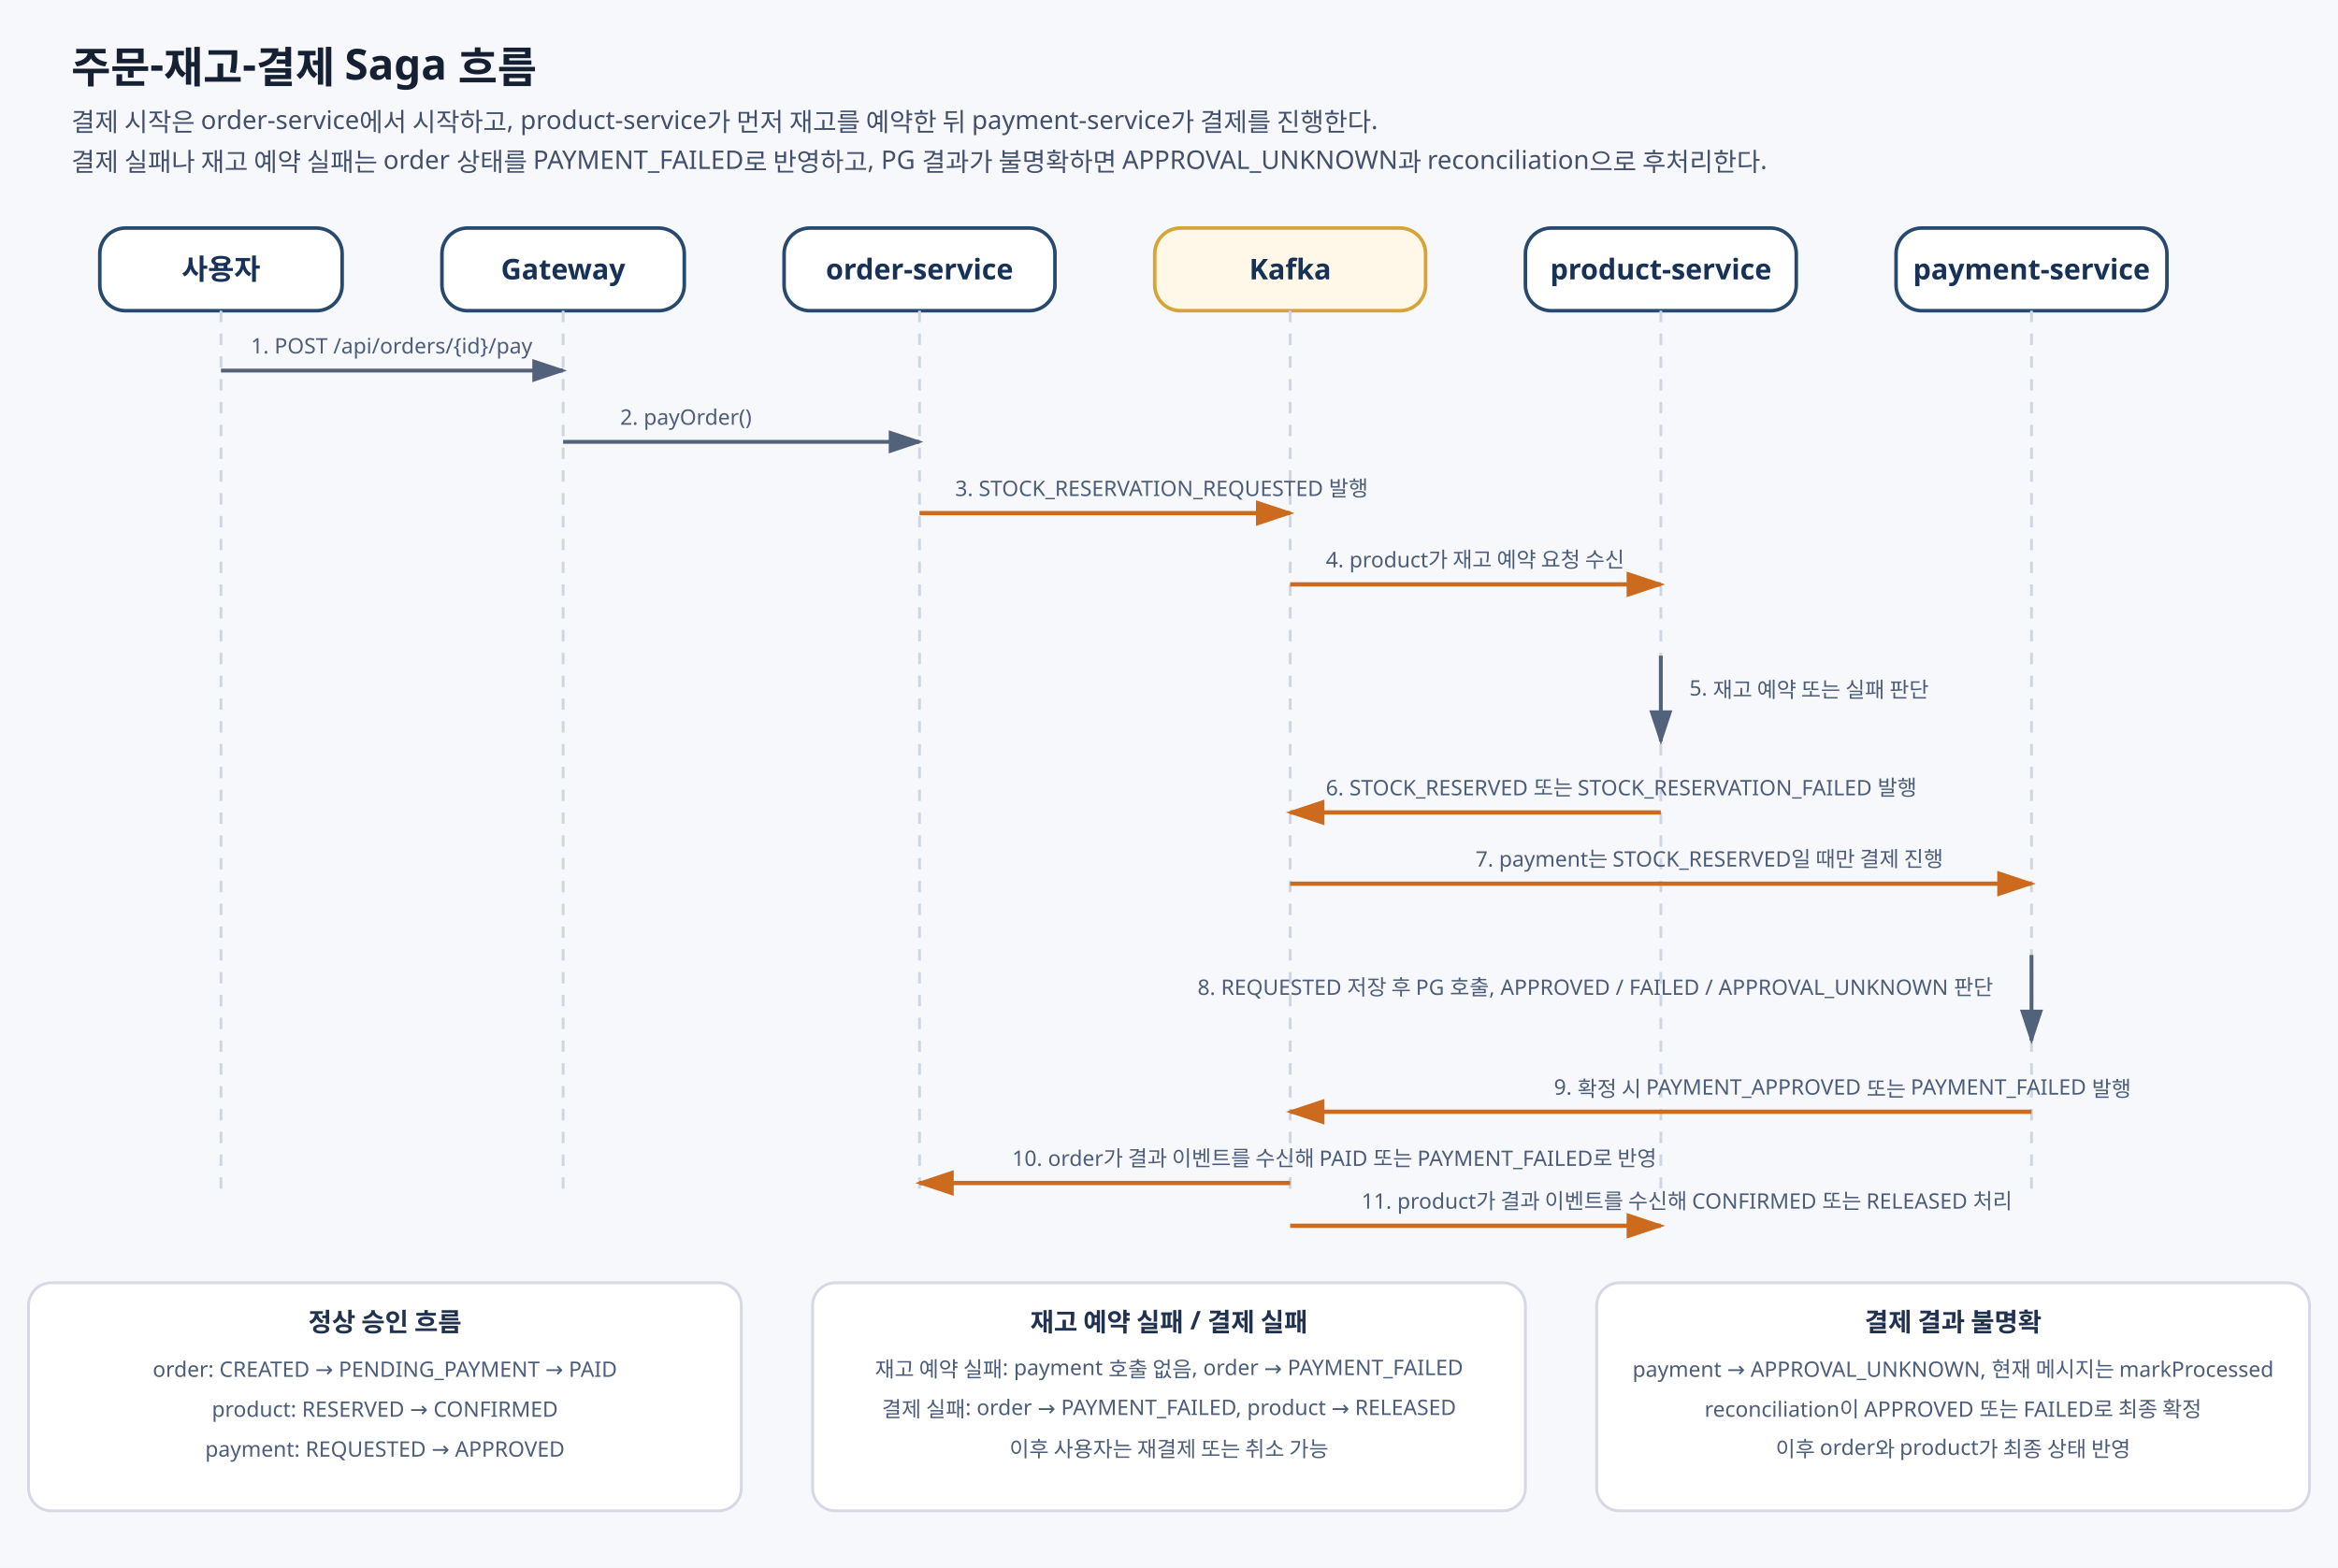
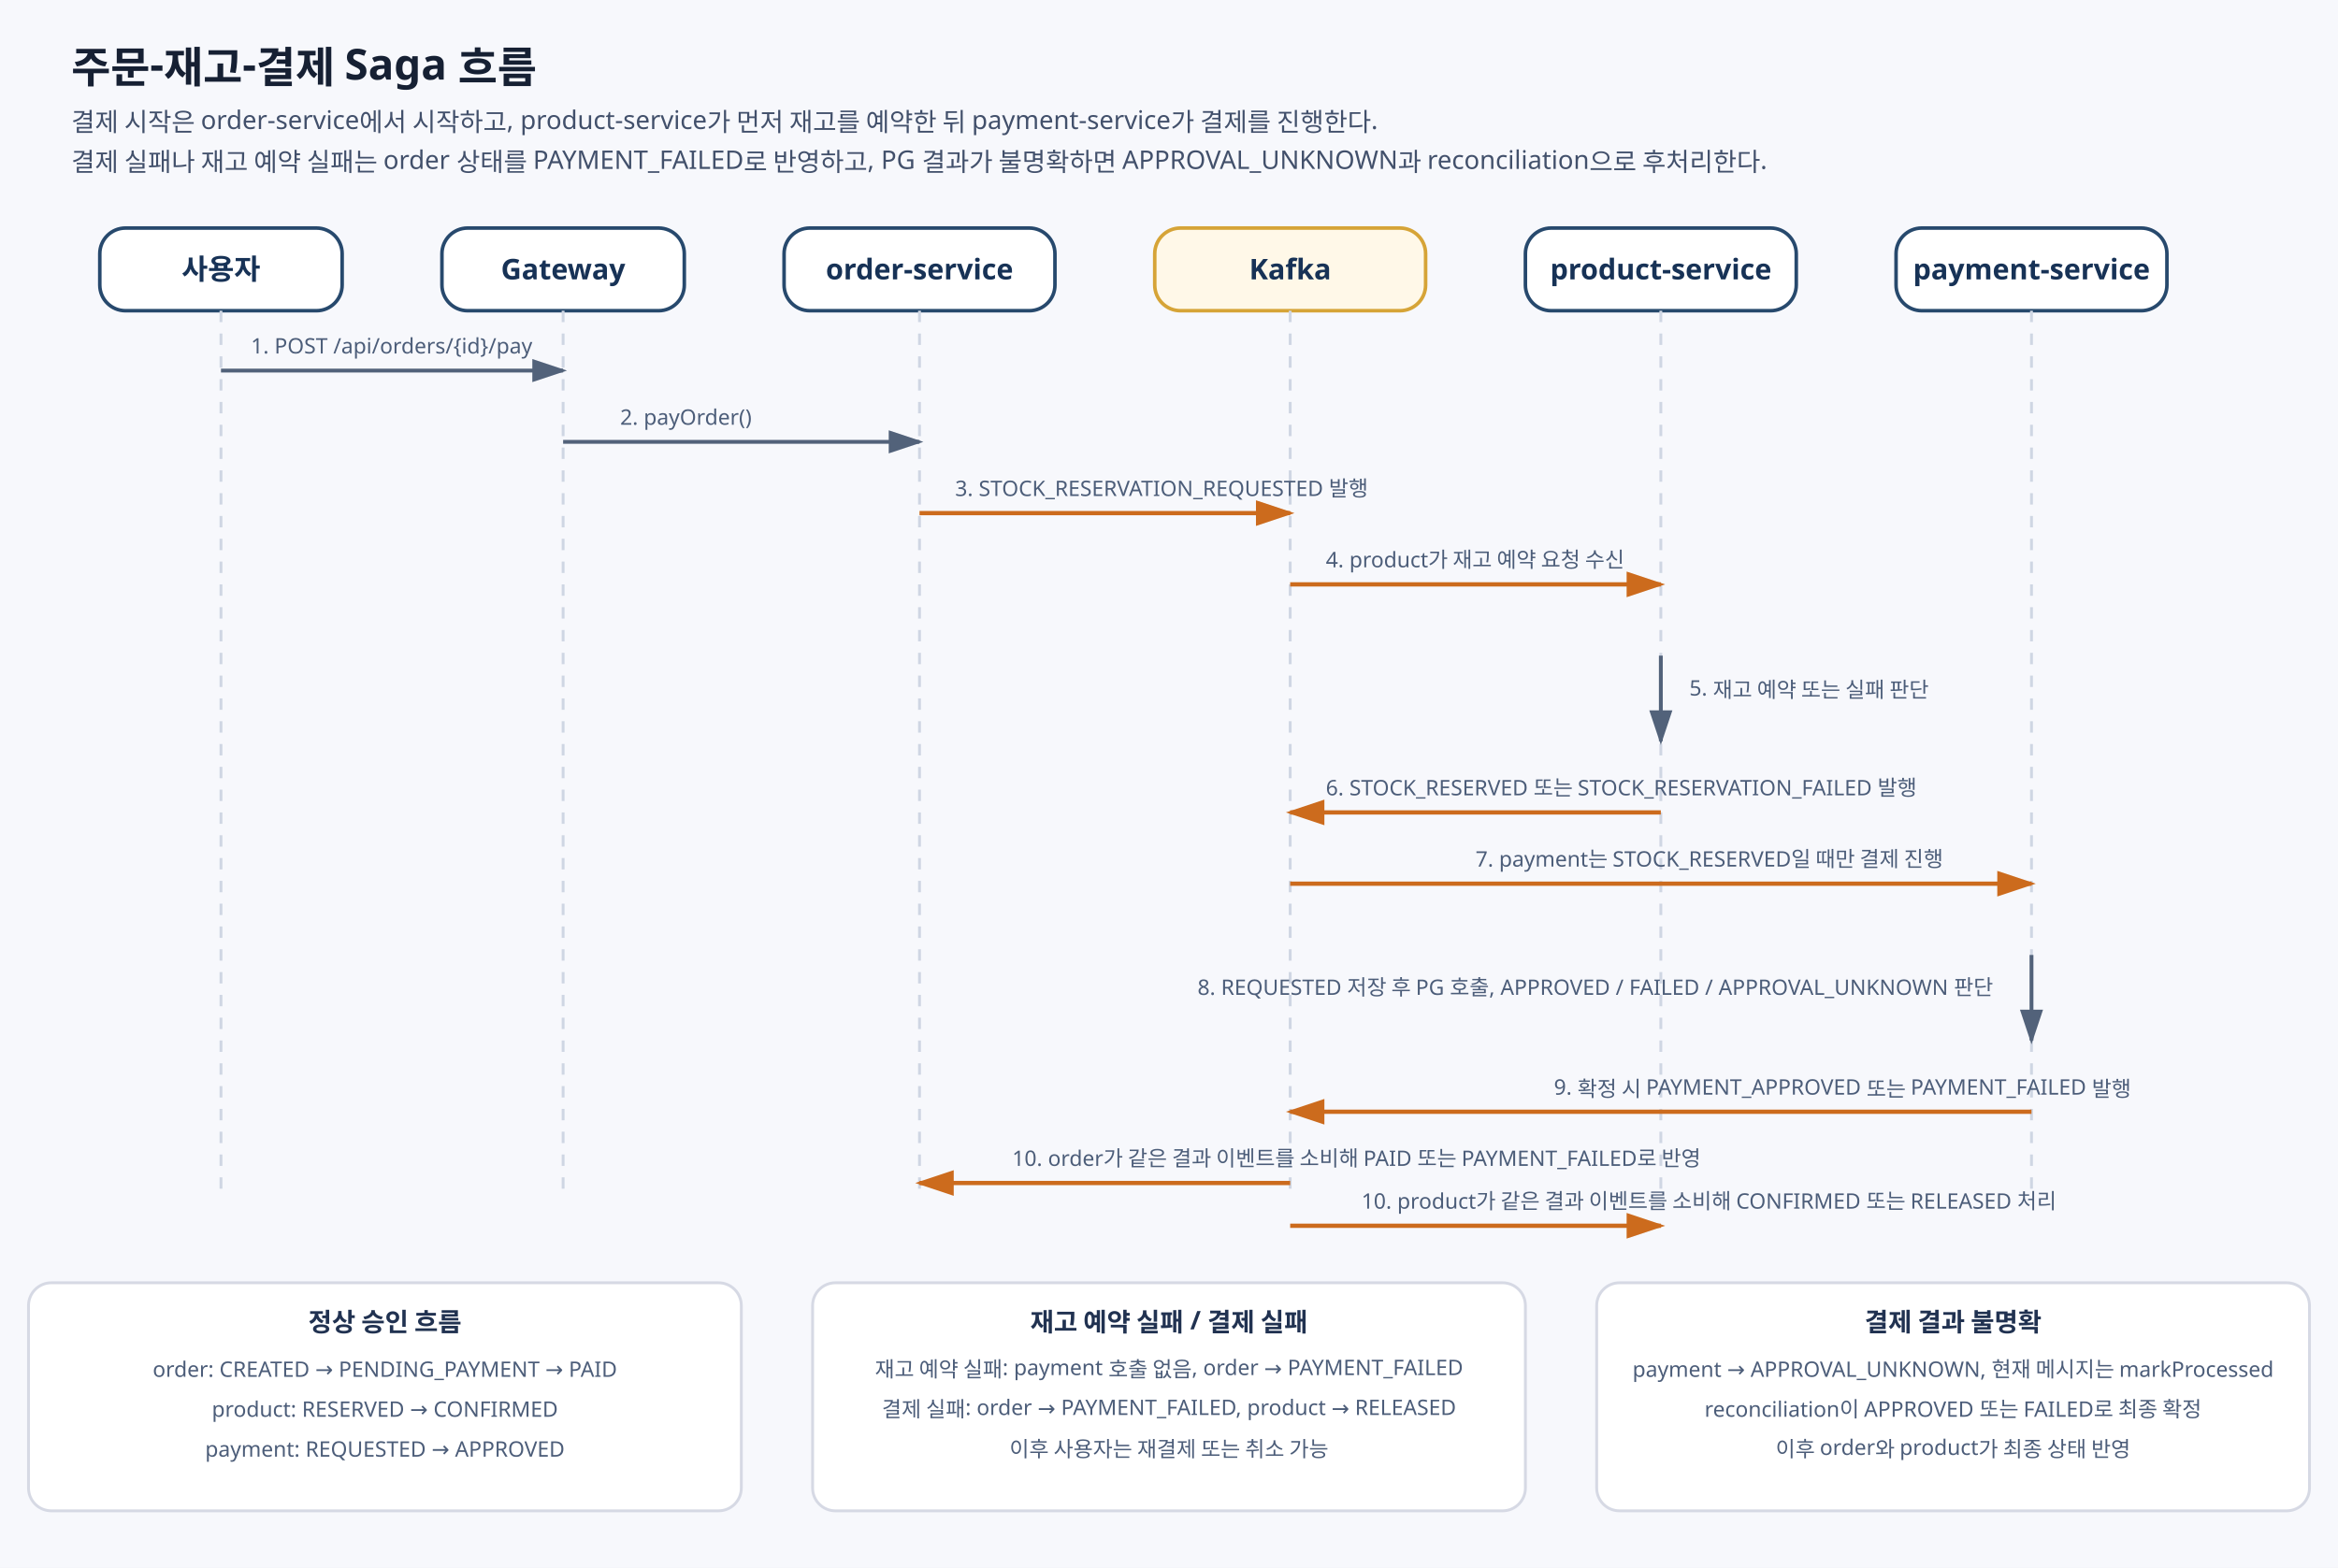
<svg xmlns="http://www.w3.org/2000/svg" width="1640" height="1100" viewBox="0 0 1640 1100" role="img" aria-labelledby="title desc">
  <defs>
    <style>
      .bg { fill: #f7f8fc; }
      .lane { stroke: #cfd6e3; stroke-width: 2; stroke-dasharray: 8 8; }
      .actor { fill: #ffffff; stroke: #27496d; stroke-width: 2.5; rx: 18; ry: 18; }
      .actorKafka { fill: #fff8e8; stroke: #d6a437; stroke-width: 2.5; rx: 18; ry: 18; }
      .title { font: 700 30px 'Pretendard', 'Noto Sans KR', sans-serif; fill: #162033; }
      .subtitle { font: 500 18px 'Pretendard', 'Noto Sans KR', sans-serif; fill: #42506b; }
      .actorText { font: 700 20px 'Pretendard', 'Noto Sans KR', sans-serif; fill: #173256; }
      .small { font: 500 15px 'Pretendard', 'Noto Sans KR', sans-serif; fill: #4c5d79; }
      .msg { stroke: #52627a; stroke-width: 2.7; fill: none; marker-end: url(#arrow); }
      .msgKafka { stroke: #cc6b1d; stroke-width: 3; fill: none; marker-end: url(#arrowKafka); }
      .branch { fill: #ffffff; stroke: #d6d9e4; stroke-width: 2; rx: 16; ry: 16; }
      .branchTitle { font: 700 18px 'Pretendard', 'Noto Sans KR', sans-serif; fill: #213251; }
    </style>
    <marker id="arrow" markerWidth="10" markerHeight="10" refX="8" refY="3" orient="auto">
      <path d="M0,0 L0,6 L9,3 z" fill="#52627a" />
    </marker>
    <marker id="arrowKafka" markerWidth="10" markerHeight="10" refX="8" refY="3" orient="auto">
      <path d="M0,0 L0,6 L9,3 z" fill="#cc6b1d" />
    </marker>
  </defs>
  <rect class="bg" width="1640" height="1100" />
  <text x="50" y="58" class="title">주문-재고-결제 Saga 흐름</text>
  <text x="50" y="92" class="subtitle">결제 시작은 order-service에서 시작하고, product-service가 먼저 재고를 예약한 뒤 payment-service가 결제를 진행한다.</text>
  <text x="50" y="120" class="subtitle">결제 실패나 재고 예약 실패는 order 상태를 PAYMENT_FAILED로 반영하고, PG 결과가 불명확하면 APPROVAL_UNKNOWN과 reconciliation으로 후처리한다.</text>
  <rect x="70" y="160" width="170" height="58" class="actor" />
  <text x="155" y="196" text-anchor="middle" class="actorText">사용자</text>
  <rect x="310" y="160" width="170" height="58" class="actor" />
  <text x="395" y="196" text-anchor="middle" class="actorText">Gateway</text>
  <rect x="550" y="160" width="190" height="58" class="actor" />
  <text x="645" y="196" text-anchor="middle" class="actorText">order-service</text>
  <rect x="810" y="160" width="190" height="58" class="actorKafka" />
  <text x="905" y="196" text-anchor="middle" class="actorText">Kafka</text>
  <rect x="1070" y="160" width="190" height="58" class="actor" />
  <text x="1165" y="196" text-anchor="middle" class="actorText">product-service</text>
  <rect x="1330" y="160" width="190" height="58" class="actor" />
  <text x="1425" y="196" text-anchor="middle" class="actorText">payment-service</text>
  <line x1="155" y1="218" x2="155" y2="840" class="lane" />
  <line x1="395" y1="218" x2="395" y2="840" class="lane" />
  <line x1="645" y1="218" x2="645" y2="840" class="lane" />
  <line x1="905" y1="218" x2="905" y2="840" class="lane" />
  <line x1="1165" y1="218" x2="1165" y2="840" class="lane" />
  <line x1="1425" y1="218" x2="1425" y2="840" class="lane" />
  <path class="msg" d="M155 260 L395 260" />
  <text x="176" y="248" class="small">1. POST /api/orders/{id}/pay</text>
  <path class="msg" d="M395 310 L645 310" />
  <text x="435" y="298" class="small">2. payOrder()</text>
  <path class="msgKafka" d="M645 360 L905 360" />
  <text x="670" y="348" class="small">3. STOCK_RESERVATION_REQUESTED 발행</text>
  <path class="msgKafka" d="M905 410 L1165 410" />
  <text x="930" y="398" class="small">4. product가 재고 예약 요청 수신</text>
  <path class="msg" d="M1165 460 L1165 520" />
  <text x="1185" y="488" class="small">5. 재고 예약 또는 실패 판단</text>
  <path class="msgKafka" d="M1165 570 L905 570" />
  <text x="930" y="558" class="small">6. STOCK_RESERVED 또는 STOCK_RESERVATION_FAILED 발행</text>
  <path class="msgKafka" d="M905 620 L1425 620" />
  <text x="1035" y="608" class="small">7. payment는 STOCK_RESERVED일 때만 결제 진행</text>
  <path class="msg" d="M1425 670 L1425 730" />
  <text x="840" y="698" class="small">8. REQUESTED 저장 후 PG 호출, APPROVED / FAILED / APPROVAL_UNKNOWN 판단</text>
  <path class="msgKafka" d="M1425 780 L905 780" />
  <text x="1090" y="768" class="small">9. 확정 시 PAYMENT_APPROVED 또는 PAYMENT_FAILED 발행</text>
  <path class="msgKafka" d="M905 830 L645 830" />
-   <text x="710" y="818" class="small">10. order가 결과 이벤트를 수신해 PAID 또는 PAYMENT_FAILED로 반영</text>
+   <text x="710" y="818" class="small">10. order가 같은 결과 이벤트를 소비해 PAID 또는 PAYMENT_FAILED로 반영</text>
  <path class="msgKafka" d="M905 860 L1165 860" />
-   <text x="955" y="848" class="small">11. product가 결과 이벤트를 수신해 CONFIRMED 또는 RELEASED 처리</text>
+   <text x="955" y="848" class="small">10. product가 같은 결과 이벤트를 소비해 CONFIRMED 또는 RELEASED 처리</text>
  <rect x="20" y="900" width="500" height="160" class="branch" />
  <text x="270" y="934" text-anchor="middle" class="branchTitle">정상 승인 흐름</text>
  <text x="270" y="966" text-anchor="middle" class="small">order: CREATED → PENDING_PAYMENT → PAID</text>
  <text x="270" y="994" text-anchor="middle" class="small">product: RESERVED → CONFIRMED</text>
  <text x="270" y="1022" text-anchor="middle" class="small">payment: REQUESTED → APPROVED</text>
  <rect x="570" y="900" width="500" height="160" class="branch" />
  <text x="820" y="934" text-anchor="middle" class="branchTitle">재고 예약 실패 / 결제 실패</text>
  <text x="820" y="966" text-anchor="middle" class="small">재고 예약 실패: payment 호출 없음, order → PAYMENT_FAILED</text>
  <text x="820" y="994" text-anchor="middle" class="small">결제 실패: order → PAYMENT_FAILED, product → RELEASED</text>
  <text x="820" y="1022" text-anchor="middle" class="small">이후 사용자는 재결제 또는 취소 가능</text>
  <rect x="1120" y="900" width="500" height="160" class="branch" />
  <text x="1370" y="934" text-anchor="middle" class="branchTitle">결제 결과 불명확</text>
  <text x="1370" y="966" text-anchor="middle" class="small">payment → APPROVAL_UNKNOWN, 현재 메시지는 markProcessed</text>
  <text x="1370" y="994" text-anchor="middle" class="small">reconciliation이 APPROVED 또는 FAILED로 최종 확정</text>
  <text x="1370" y="1022" text-anchor="middle" class="small">이후 order와 product가 최종 상태 반영</text>
</svg>
